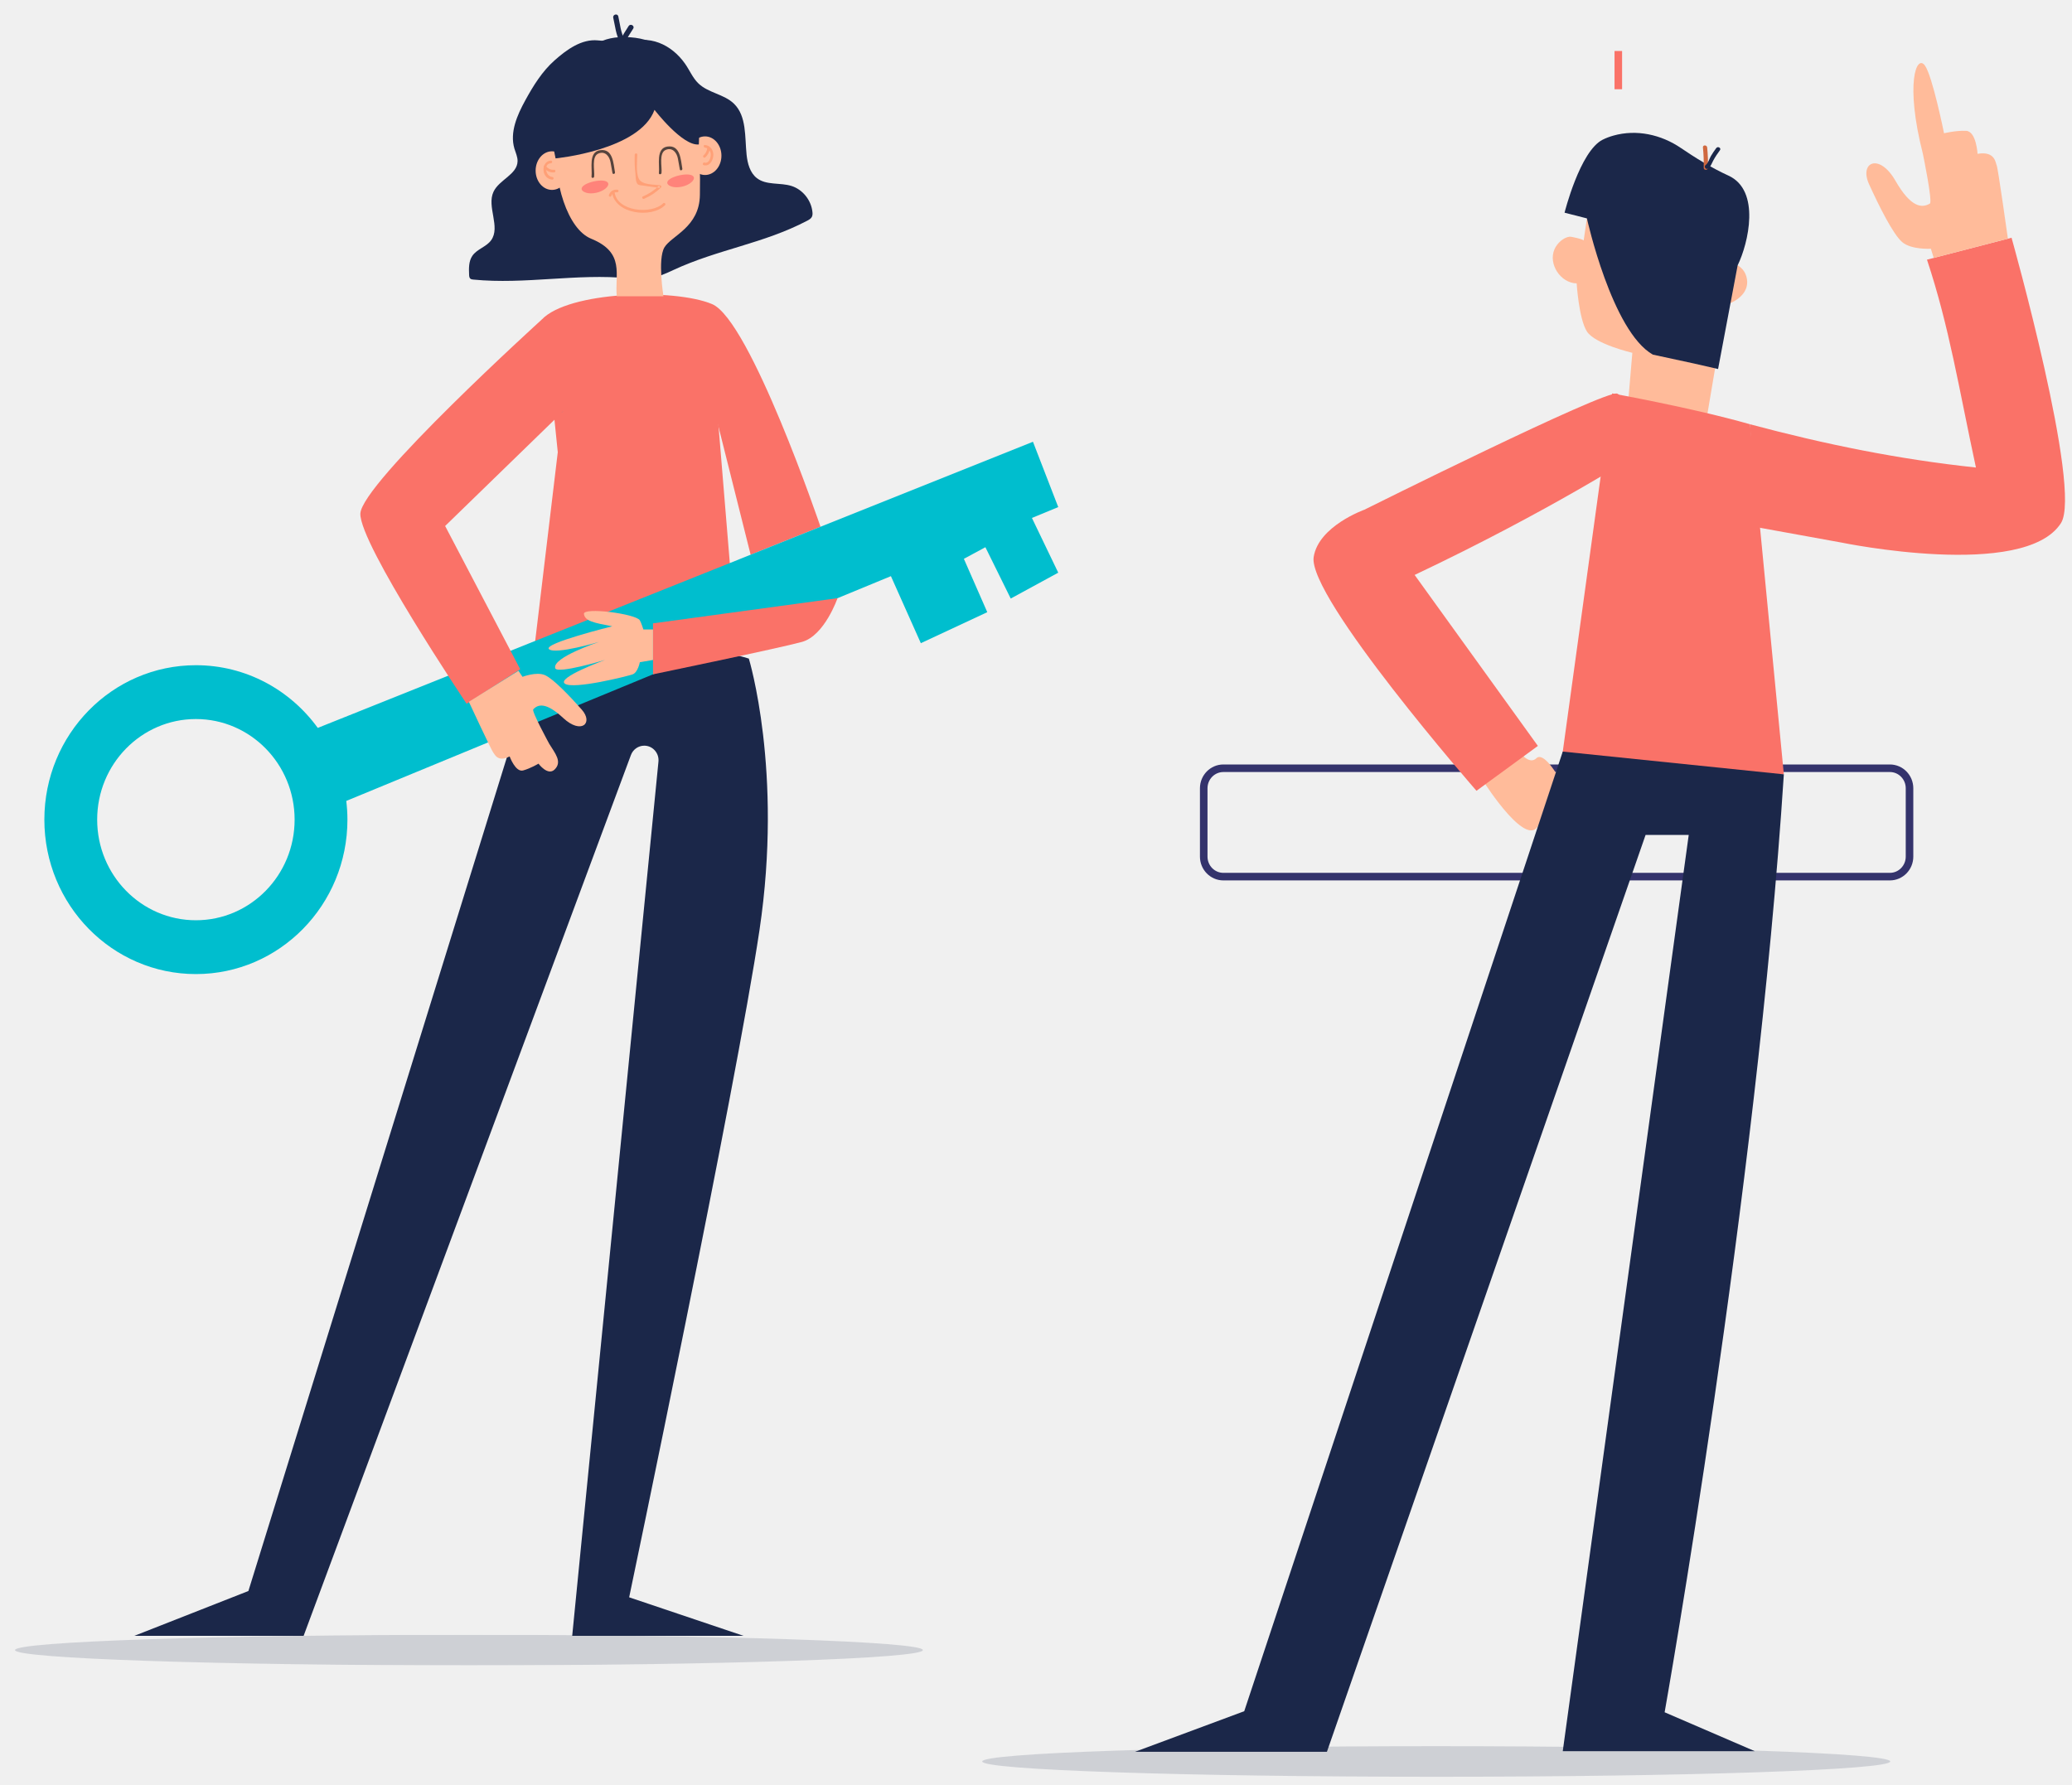
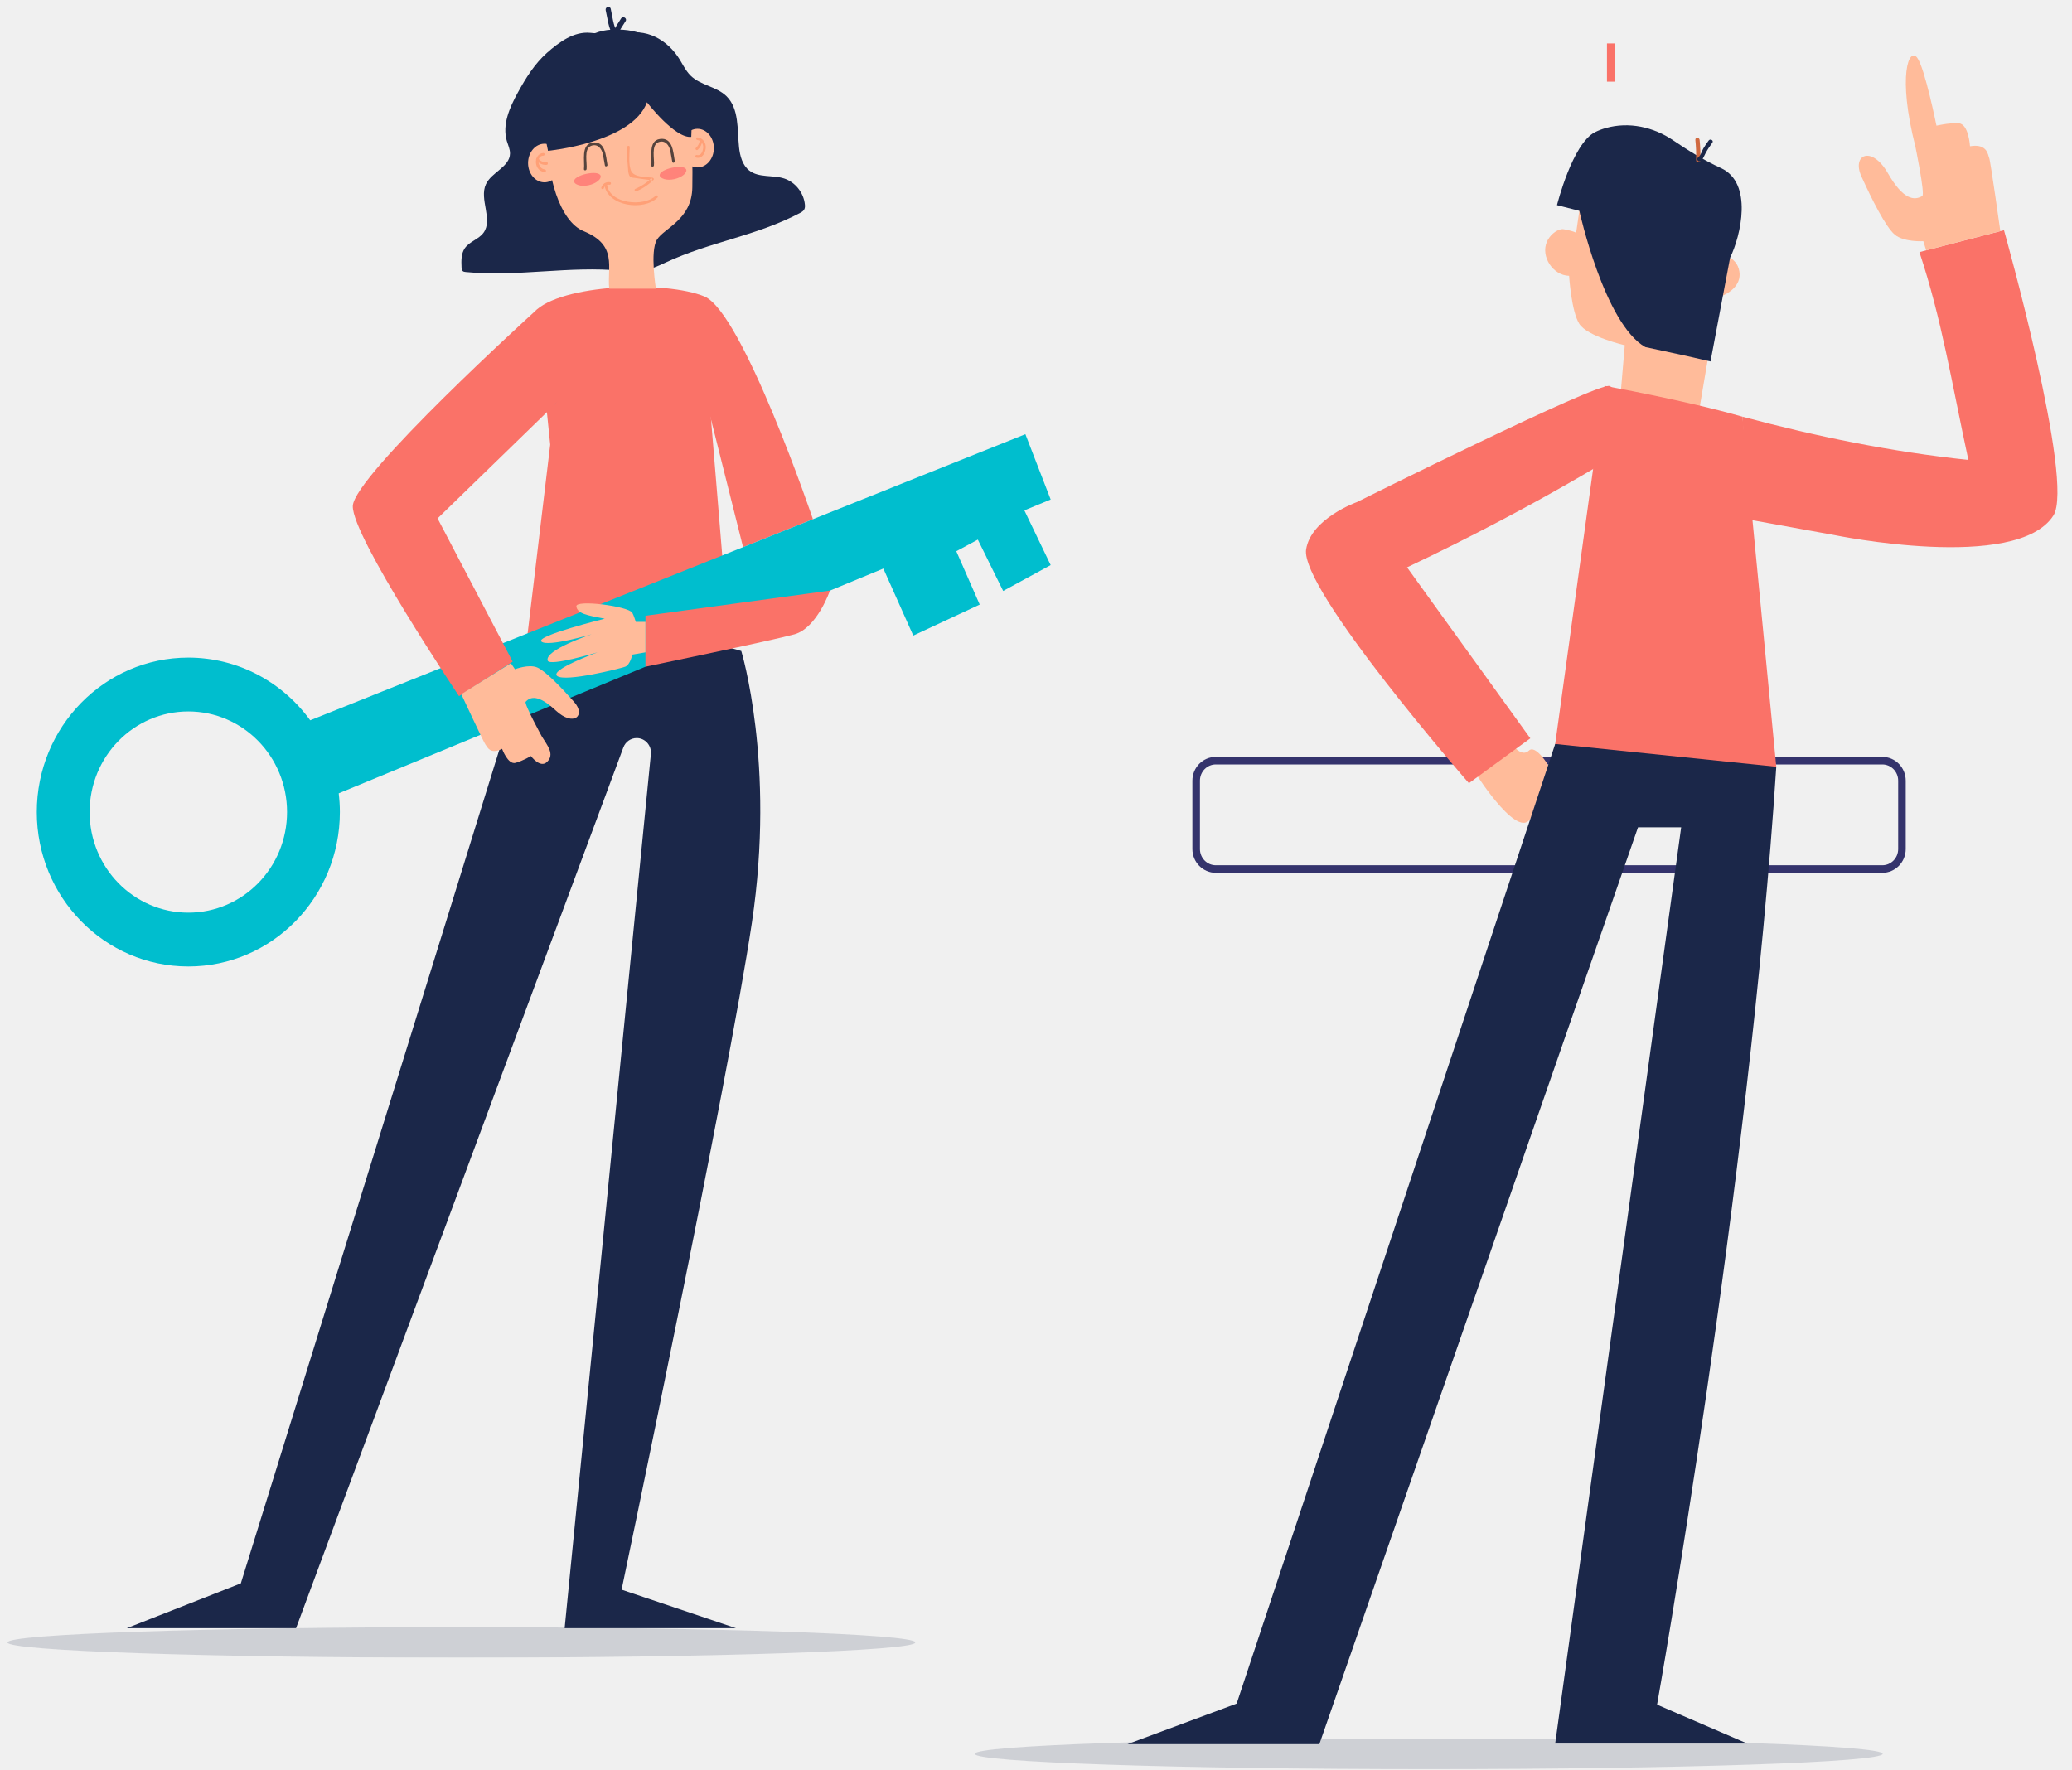
- <svg xmlns="http://www.w3.org/2000/svg" width="137" height="118" viewBox="0 0 137 118" fill="none">
-   <path fill-rule="evenodd" clip-rule="evenodd" d="M124.958 57.97H80.889C80.172 57.97 79.59 57.377 79.59 56.646V52.127C79.59 51.396 80.172 50.803 80.889 50.803H124.958C125.676 50.803 126.257 51.396 126.257 52.127V56.646C126.257 57.377 125.676 57.97 124.958 57.97Z" stroke="#34336C" stroke-width="0.5" />
-   <path d="M107.002 3.372V5.901" stroke="#FA7268" stroke-width="0.5" />
-   <path opacity="0.158" fill-rule="evenodd" clip-rule="evenodd" d="M124.982 116.483C124.982 115.924 111.542 115.471 94.963 115.471C78.383 115.471 64.943 115.924 64.943 116.483C64.943 117.042 78.383 117.495 94.963 117.495C111.542 117.495 124.982 117.042 124.982 116.483" fill="#1B2749" />
-   <path fill-rule="evenodd" clip-rule="evenodd" d="M98.133 51.741C98.133 51.741 101.116 56.437 101.792 54.402C102.467 52.367 102.88 51.122 102.88 51.122C102.88 51.122 102.033 49.706 101.585 50.142C101.116 50.597 100.507 49.77 100.507 49.77L98.133 51.741Z" fill="#FFBB9A" />
-   <path fill-rule="evenodd" clip-rule="evenodd" d="M112.878 27.459L114.11 20.164C114.92 19.898 115.752 19.261 115.467 18.275C115.324 17.783 114.946 17.521 114.5 17.35C114.333 17.285 113.471 17.033 113.411 17.372C113.412 17.367 113.88 14.742 113.88 14.742L105.486 10.613C105.486 10.613 104.721 15.85 104.711 15.911C104.724 15.829 103.896 15.64 103.784 15.652C103.362 15.698 102.951 16.099 102.785 16.475C102.349 17.468 103.194 18.723 104.249 18.739C104.249 18.739 104.392 21.089 104.927 21.922C105.462 22.756 107.93 23.332 107.93 23.332L107.659 26.508L112.878 27.459Z" fill="#FFBB9A" />
-   <path fill-rule="evenodd" clip-rule="evenodd" d="M115.713 28.057C111.92 26.972 106.592 26.017 106.592 26.017L103.058 51.673L117.947 51.205L115.713 28.057Z" fill="#FA7268" />
-   <path fill-rule="evenodd" clip-rule="evenodd" d="M115.713 28.057C120.666 29.38 125.555 30.378 130.648 30.916C129.514 25.658 128.893 21.638 127.411 17.171C128.827 16.806 131.588 16.086 133.003 15.722C133.003 15.722 137.693 32.373 136.269 34.594C133.847 38.372 121.784 35.884 121.784 35.884L116.077 34.848L115.713 28.057Z" fill="#FA7268" />
-   <path fill-rule="evenodd" clip-rule="evenodd" d="M90.213 33.706C90.213 33.706 106.195 25.736 106.93 26.03C107.664 26.324 108.289 30.018 108.289 30.018C108.289 30.018 102.494 33.775 93.535 38.02L101.684 49.326L97.624 52.294C97.624 52.294 86.435 39.475 86.861 36.826C87.189 34.781 90.213 33.706 90.213 33.706" fill="#FA7268" />
-   <path fill-rule="evenodd" clip-rule="evenodd" d="M132.762 15.784C132.762 15.784 132.101 11.071 132.022 10.937C131.943 10.802 131.943 9.97 130.755 10.171C130.755 10.171 130.676 8.677 129.99 8.65C129.304 8.624 128.539 8.812 128.539 8.812C128.539 8.812 127.767 4.983 127.265 4.319C126.718 3.594 125.953 5.504 127.14 10.171C127.14 10.171 127.798 13.345 127.602 13.462C127.071 13.777 126.341 13.72 125.33 11.959C124.257 10.088 122.919 10.722 123.579 12.174C124.238 13.626 125.173 15.504 125.78 16.016C126.387 16.526 127.669 16.45 127.669 16.45L127.857 17.056L132.762 15.784Z" fill="#FFBB9A" />
-   <path fill-rule="evenodd" clip-rule="evenodd" d="M117.947 51.205C116.154 78.967 110.065 113.23 110.065 113.23L116.029 115.803H103.329L111.658 55.214H108.805L87.736 115.842H75.051L82.268 113.16L103.329 49.701L117.947 51.205Z" fill="#1B2749" />
-   <path fill-rule="evenodd" clip-rule="evenodd" d="M114.893 17.544C115.603 16.097 116.433 12.586 114.278 11.61C113.16 11.103 112 10.374 111.144 9.79C109.831 8.893 108.198 8.538 106.675 8.968C106.431 9.037 106.192 9.126 105.968 9.238C104.464 9.991 103.448 14.065 103.448 14.065L104.926 14.442C104.926 14.442 106.575 21.915 109.287 23.451L111.996 24.036L113.599 24.403L114.893 17.544Z" fill="#1B2749" />
-   <path fill-rule="evenodd" clip-rule="evenodd" d="M112.928 11.092C112.94 10.644 112.923 10.199 112.878 9.753C112.86 9.572 112.579 9.571 112.597 9.753C112.643 10.199 112.66 10.644 112.648 11.092C112.644 11.276 112.924 11.276 112.928 11.092" fill="#D06940" />
-   <path fill-rule="evenodd" clip-rule="evenodd" d="M112.928 11.148C113.114 11.028 113.176 10.81 113.277 10.621C113.407 10.381 113.557 10.154 113.72 9.936C113.83 9.79 113.586 9.648 113.478 9.792C113.349 9.964 113.228 10.141 113.12 10.327C113.028 10.484 112.942 10.801 112.787 10.902C112.635 10.999 112.776 11.247 112.928 11.148" fill="#1B2749" />
-   <mask id="mask0_636_2840" style="mask-type:luminance" maskUnits="userSpaceOnUse" x="0" y="108" width="62" height="3">
-     <path fill-rule="evenodd" clip-rule="evenodd" d="M0.989 108.106H61.028V110.129H0.989V108.106Z" fill="white" />
+ <svg xmlns="http://www.w3.org/2000/svg" width="137" height="117" viewBox="0 0 137 117" fill="none">
+   <path fill-rule="evenodd" clip-rule="evenodd" d="M124.458 57.47H80.389C79.672 57.47 79.09 56.877 79.09 56.146V51.627C79.09 50.896 79.672 50.303 80.389 50.303H124.458C125.176 50.303 125.757 50.896 125.757 51.627V56.146C125.757 56.877 125.176 57.47 124.458 57.47Z" stroke="#34336C" stroke-width="0.5" />
+   <path d="M106.502 2.872V5.401" stroke="#FA7268" stroke-width="0.5" />
+   <path opacity="0.158" fill-rule="evenodd" clip-rule="evenodd" d="M124.482 115.983C124.482 115.424 111.042 114.971 94.463 114.971C77.883 114.971 64.443 115.424 64.443 115.983C64.443 116.542 77.883 116.995 94.463 116.995C111.042 116.995 124.482 116.542 124.482 115.983" fill="#1B2749" />
+   <path fill-rule="evenodd" clip-rule="evenodd" d="M97.633 51.241C97.633 51.241 100.616 55.937 101.292 53.902C101.967 51.867 102.38 50.622 102.38 50.622C102.38 50.622 101.533 49.206 101.085 49.642C100.616 50.097 100.007 49.27 100.007 49.27L97.633 51.241Z" fill="#FFBB9A" />
+   <path fill-rule="evenodd" clip-rule="evenodd" d="M112.378 26.959L113.61 19.664C114.42 19.398 115.252 18.761 114.967 17.775C114.824 17.283 114.446 17.021 114 16.85C113.833 16.785 112.971 16.533 112.911 16.872C112.912 16.867 113.38 14.242 113.38 14.242L104.986 10.113C104.986 10.113 104.221 15.35 104.211 15.411C104.224 15.329 103.396 15.14 103.284 15.152C102.862 15.198 102.451 15.599 102.285 15.975C101.849 16.968 102.694 18.223 103.749 18.239C103.749 18.239 103.892 20.589 104.427 21.422C104.962 22.256 107.43 22.832 107.43 22.832L107.159 26.008L112.378 26.959Z" fill="#FFBB9A" />
+   <path fill-rule="evenodd" clip-rule="evenodd" d="M115.213 27.557C111.42 26.472 106.092 25.517 106.092 25.517L102.558 51.173L117.447 50.705L115.213 27.557Z" fill="#FA7268" />
+   <path fill-rule="evenodd" clip-rule="evenodd" d="M115.213 27.557C120.166 28.88 125.055 29.878 130.148 30.416C129.014 25.158 128.393 21.138 126.911 16.671C128.327 16.306 131.088 15.586 132.503 15.222C132.503 15.222 137.193 31.873 135.769 34.094C133.347 37.872 121.284 35.384 121.284 35.384L115.577 34.348L115.213 27.557Z" fill="#FA7268" />
+   <path fill-rule="evenodd" clip-rule="evenodd" d="M89.713 33.206C89.713 33.206 105.695 25.236 106.43 25.53C107.164 25.824 107.789 29.518 107.789 29.518C107.789 29.518 101.994 33.275 93.035 37.52L101.184 48.826L97.124 51.794C97.124 51.794 85.935 38.975 86.361 36.326C86.689 34.281 89.713 33.206 89.713 33.206" fill="#FA7268" />
+   <path fill-rule="evenodd" clip-rule="evenodd" d="M132.262 15.284C132.262 15.284 131.601 10.571 131.522 10.437C131.443 10.302 131.443 9.47 130.255 9.671C130.255 9.671 130.176 8.177 129.49 8.15C128.804 8.124 128.039 8.312 128.039 8.312C128.039 8.312 127.267 4.483 126.765 3.819C126.218 3.094 125.453 5.004 126.64 9.671C126.64 9.671 127.298 12.845 127.102 12.962C126.571 13.277 125.841 13.22 124.83 11.459C123.757 9.588 122.419 10.222 123.079 11.674C123.738 13.126 124.673 15.004 125.28 15.516C125.887 16.026 127.169 15.95 127.169 15.95L127.357 16.556L132.262 15.284Z" fill="#FFBB9A" />
+   <path fill-rule="evenodd" clip-rule="evenodd" d="M117.447 50.705C115.654 78.467 109.565 112.73 109.565 112.73L115.529 115.303H102.829L111.158 54.714H108.305L87.236 115.342H74.551L81.768 112.66L102.829 49.201L117.447 50.705Z" fill="#1B2749" />
+   <path fill-rule="evenodd" clip-rule="evenodd" d="M114.393 17.044C115.103 15.597 115.933 12.086 113.778 11.11C112.66 10.603 111.5 9.874 110.644 9.29C109.331 8.393 107.698 8.038 106.175 8.468C105.931 8.537 105.692 8.626 105.468 8.738C103.964 9.491 102.948 13.565 102.948 13.565L104.426 13.942C104.426 13.942 106.075 21.415 108.787 22.951L111.496 23.536L113.099 23.903L114.393 17.044Z" fill="#1B2749" />
+   <path fill-rule="evenodd" clip-rule="evenodd" d="M112.428 10.592C112.44 10.144 112.423 9.699 112.378 9.253C112.36 9.072 112.079 9.071 112.097 9.253C112.143 9.699 112.16 10.144 112.148 10.592C112.143 10.776 112.424 10.776 112.428 10.592" fill="#D06940" />
+   <path fill-rule="evenodd" clip-rule="evenodd" d="M112.428 10.648C112.614 10.528 112.676 10.31 112.777 10.121C112.907 9.881 113.057 9.654 113.22 9.436C113.33 9.29 113.086 9.148 112.978 9.292C112.849 9.464 112.728 9.641 112.62 9.827C112.528 9.984 112.442 10.301 112.287 10.402C112.135 10.499 112.276 10.747 112.428 10.648" fill="#1B2749" />
+   <mask id="mask0_636_2840" style="mask-type:luminance" maskUnits="userSpaceOnUse" x="0" y="107" width="61" height="3">
+     <path fill-rule="evenodd" clip-rule="evenodd" d="M0.489 107.606H60.528V109.629H0.489V107.606Z" fill="white" />
  </mask>
  <g mask="url(#mask0_636_2840)">
-     <path opacity="0.158" fill-rule="evenodd" clip-rule="evenodd" d="M61.028 109.117C61.028 108.558 47.588 108.106 31.008 108.106C14.429 108.106 0.989 108.558 0.989 109.117C0.989 109.676 14.429 110.129 31.008 110.129C47.588 110.129 61.028 109.676 61.028 109.117" fill="#1B2749" />
+     <path opacity="0.158" fill-rule="evenodd" clip-rule="evenodd" d="M60.528 108.617C60.528 108.058 47.088 107.606 30.508 107.606C13.929 107.606 0.489 108.058 0.489 108.617C0.489 109.176 13.929 109.629 30.508 109.629C47.088 109.629 60.528 109.176 60.528 108.617" fill="#1B2749" />
  </g>
-   <path fill-rule="evenodd" clip-rule="evenodd" d="M41.337 2.89C40.774 2.758 40.248 2.738 39.527 2.67C38.453 2.568 37.472 3.277 36.66 4C35.846 4.723 35.26 5.671 34.734 6.631C34.196 7.612 33.694 8.748 34.012 9.825C34.093 10.099 34.226 10.365 34.222 10.651C34.21 11.54 33.007 11.877 32.631 12.68C32.166 13.671 33.115 15.008 32.471 15.891C32.15 16.331 31.532 16.47 31.228 16.923C30.988 17.279 30.998 17.743 31.017 18.174C31.021 18.263 31.029 18.361 31.093 18.422C31.147 18.472 31.224 18.481 31.296 18.488C34.735 18.825 38.138 18.067 41.576 18.404C41.992 18.445 42.41 18.485 42.824 18.436C43.419 18.364 43.975 18.111 44.52 17.857C47.492 16.477 50.467 16.119 53.372 14.596C53.493 14.532 53.622 14.46 53.683 14.335C53.73 14.239 53.729 14.127 53.718 14.021C53.641 13.241 53.075 12.534 52.341 12.3C51.584 12.057 50.677 12.269 50.045 11.78C49.59 11.428 49.424 10.809 49.364 10.229C49.242 9.05 49.374 7.688 48.537 6.865C47.882 6.221 46.83 6.151 46.172 5.51C45.797 5.146 45.595 4.637 45.292 4.208C44.407 2.951 42.898 2.222 41.337 2.89" fill="#1B2749" />
-   <path fill-rule="evenodd" clip-rule="evenodd" d="M35.59 43.388L16.424 105.211L8.88 108.176H20.075L41.716 49.931C41.855 49.557 42.206 49.31 42.598 49.31C43.159 49.31 43.596 49.806 43.536 50.374L37.834 108.176H49.166L41.6 105.627C41.6 105.627 48.65 72.015 50.218 61.499C51.787 50.982 49.513 43.552 49.513 43.552C49.513 43.552 42.167 41.177 35.59 43.388" fill="#1B2749" />
-   <path fill-rule="evenodd" clip-rule="evenodd" d="M35.815 21.137C37.572 19.267 44.556 19.051 47.08 20.108C49.605 21.165 54.251 34.834 54.251 34.834L49.631 36.683L46.764 25.255L37.779 23.994L35.815 21.137Z" fill="#FA7268" />
-   <path fill-rule="evenodd" clip-rule="evenodd" d="M47.619 26.934C47.619 26.934 48.406 25.041 48.574 23.581C48.742 22.121 46.794 20.692 46.794 20.692L36.223 23.485L36.88 29.902L35.329 42.87L48.761 43.378L47.411 26.988" fill="#FA7268" />
-   <path fill-rule="evenodd" clip-rule="evenodd" d="M37.028 27.303C36.983 27.303 36.938 27.289 36.899 27.26C36.805 27.187 36.785 27.049 36.856 26.953L37.607 25.933C37.679 25.836 37.813 25.816 37.908 25.89C38.003 25.962 38.022 26.099 37.95 26.196L37.2 27.216C37.158 27.273 37.093 27.303 37.028 27.303" fill="#3196BD" />
-   <path fill-rule="evenodd" clip-rule="evenodd" d="M30.318 45.079C31.126 44.6 31.934 44.12 32.742 43.641Z" fill="#6DCBEE" />
-   <path fill-rule="evenodd" clip-rule="evenodd" d="M40.782 19.593C40.635 18.163 41.353 16.711 39.088 15.786C35.965 14.511 35.296 3.536 40.936 3.512C46.576 3.487 46.299 10.732 46.277 12.882C46.255 15.033 44.397 15.581 43.932 16.359C43.468 17.137 43.869 19.593 43.869 19.593H40.782Z" fill="#FFBB9A" />
-   <path fill-rule="evenodd" clip-rule="evenodd" d="M37.582 11.282C37.582 11.987 37.097 12.558 36.499 12.558C35.901 12.558 35.416 11.987 35.416 11.282C35.416 10.577 35.901 10.005 36.499 10.005C37.097 10.005 37.582 10.577 37.582 11.282" fill="#FFBB9A" />
-   <path fill-rule="evenodd" clip-rule="evenodd" d="M47.701 10.296C47.701 11.001 47.216 11.572 46.618 11.572C46.02 11.572 45.535 11.001 45.535 10.296C45.535 9.591 46.02 9.019 46.618 9.019C47.216 9.019 47.701 9.591 47.701 10.296" fill="#FFBB9A" />
-   <path fill-rule="evenodd" clip-rule="evenodd" d="M12.952 60.855C9.347 60.855 6.425 57.876 6.425 54.202C6.425 50.528 9.347 47.549 12.952 47.549C16.557 47.549 19.48 50.528 19.48 54.202C19.48 57.876 16.557 60.855 12.952 60.855V60.855ZM69.971 33.533L68.299 29.213L21.011 48.135C19.186 45.62 16.257 43.989 12.952 43.989C7.419 43.989 2.933 48.562 2.933 54.202C2.933 59.842 7.419 64.414 12.952 64.414C18.486 64.414 22.972 59.842 22.972 54.202C22.972 53.783 22.944 53.37 22.896 52.964L58.907 38.1L60.885 42.533L65.278 40.482L63.731 36.954L65.154 36.186L66.829 39.581L69.971 37.87L68.231 34.251L69.971 33.533Z" fill="#00BECE" />
-   <path fill-rule="evenodd" clip-rule="evenodd" d="M35.815 21.137C35.815 21.137 23.893 31.957 23.827 33.965C23.762 35.974 30.852 46.538 30.852 46.538L34.396 44.254L29.432 34.783L37.508 26.934C37.508 26.934 37.772 28.758 38.418 29.253L38.778 22.033L35.815 21.137Z" fill="#FA7268" />
-   <path fill-rule="evenodd" clip-rule="evenodd" d="M45.145 6.036C43.595 6.117 36.726 6.829 36.726 6.829C36.726 6.829 37.73 2.626 40.936 2.461C45.145 2.245 45.145 6.036 45.145 6.036" fill="#1B2749" />
-   <path fill-rule="evenodd" clip-rule="evenodd" d="M36.735 10.474C36.735 10.474 42.301 9.943 43.276 7.264C43.276 7.264 45.124 9.673 46.207 9.552C46.207 9.552 46.384 6.384 45.711 5.955C45.038 5.526 36.499 6.41 36.499 6.41C36.499 6.41 36.278 8.436 36.735 10.474" fill="#1B2749" />
-   <path fill-rule="evenodd" clip-rule="evenodd" d="M31.001 46.409C31.001 46.409 32.522 49.677 32.609 49.757C32.696 49.836 32.879 50.44 33.697 50.021C33.697 50.021 34.084 51.087 34.588 50.949C35.091 50.811 35.605 50.499 35.605 50.499C35.605 50.499 36.215 51.328 36.668 50.89C37.197 50.378 36.697 49.809 36.319 49.192C36.319 49.192 35.141 47.039 35.258 46.91C35.573 46.559 36.116 46.433 37.238 47.479C38.43 48.591 39.261 47.823 38.462 46.921C37.662 46.019 36.569 44.87 36.016 44.639C35.463 44.407 34.55 44.757 34.55 44.757L34.279 44.36L31.001 46.409Z" fill="#FFBB9A" />
-   <path fill-rule="evenodd" clip-rule="evenodd" d="M55.376 39.557C55.376 39.557 54.522 42.031 53.031 42.447C51.539 42.862 43.177 44.592 43.177 44.592V41.221L55.376 39.557Z" fill="#FA7268" />
-   <path fill-rule="evenodd" clip-rule="evenodd" d="M43.177 41.625H42.54C42.54 41.625 42.397 41.169 42.306 41.02C42.045 40.587 38.545 40.134 38.609 40.6C38.673 41.068 39.249 41.183 40.483 41.416C40.483 41.416 35.866 42.557 36.3 42.93C36.735 43.303 39.615 42.446 39.615 42.446C39.615 42.446 36.491 43.482 36.712 44.188C36.839 44.593 40.005 43.641 40.005 43.641C40.005 43.641 36.78 44.817 37.352 45.213C37.923 45.609 41.489 44.717 41.832 44.593C42.175 44.468 42.306 43.792 42.306 43.792L43.177 43.641V41.625Z" fill="#FFBB9A" />
-   <path fill-rule="evenodd" clip-rule="evenodd" d="M40.548 1.177C40.671 1.697 40.722 2.345 41.015 2.8C41.137 2.988 41.435 2.813 41.313 2.623C41.043 2.203 40.995 1.565 40.882 1.083C40.83 0.863 40.497 0.956 40.548 1.177" fill="#1B2749" />
-   <path fill-rule="evenodd" clip-rule="evenodd" d="M41.299 2.833C41.475 2.513 41.663 2.201 41.864 1.898C41.989 1.71 41.691 1.533 41.566 1.72C41.365 2.024 41.177 2.335 41.001 2.655C40.892 2.853 41.19 3.03 41.299 2.833" fill="#1B2749" />
-   <path fill-rule="evenodd" clip-rule="evenodd" d="M41.967 10.23C41.954 10.635 41.963 11.037 42.01 11.44C42.033 11.645 42.014 12.013 42.154 12.17C42.235 12.259 42.403 12.254 42.505 12.27C42.883 12.329 43.264 12.374 43.644 12.425C43.623 12.375 43.603 12.325 43.583 12.275C43.26 12.587 42.912 12.817 42.504 12.993C42.402 13.038 42.489 13.189 42.591 13.145C43.014 12.963 43.373 12.721 43.705 12.4C43.765 12.341 43.712 12.259 43.644 12.249C43.248 12.196 42.442 12.241 42.237 11.815C42.044 11.415 42.125 10.656 42.139 10.23C42.143 10.117 41.97 10.117 41.967 10.23" fill="#FFA077" />
-   <path fill-rule="evenodd" clip-rule="evenodd" d="M43.738 11.44C43.788 11.039 43.538 10.1 44.034 9.906C44.474 9.733 44.753 10.107 44.822 10.486C44.866 10.724 44.907 10.962 44.95 11.2C44.969 11.311 45.136 11.264 45.116 11.153C45.012 10.57 44.987 9.572 44.134 9.691C43.34 9.801 43.63 10.924 43.566 11.44C43.552 11.552 43.725 11.551 43.738 11.44" fill="#55433D" />
-   <path fill-rule="evenodd" clip-rule="evenodd" d="M39.285 11.68C39.334 11.279 39.084 10.34 39.58 10.146C40.021 9.973 40.299 10.347 40.368 10.726C40.412 10.964 40.453 11.202 40.496 11.44C40.516 11.551 40.682 11.504 40.662 11.394C40.558 10.81 40.534 9.813 39.681 9.931C38.886 10.042 39.176 11.164 39.112 11.68C39.098 11.792 39.271 11.791 39.285 11.68" fill="#55433D" />
-   <path fill-rule="evenodd" clip-rule="evenodd" d="M40.461 12.7C40.647 14.164 43.078 14.458 43.971 13.569C44.051 13.49 43.929 13.366 43.849 13.445C43.103 14.187 40.8 14.013 40.634 12.7C40.62 12.59 40.447 12.588 40.461 12.7" fill="#FFA077" />
-   <path fill-rule="evenodd" clip-rule="evenodd" d="M40.426 12.946C40.476 12.791 40.629 12.69 40.789 12.718C40.898 12.736 40.945 12.566 40.835 12.548C40.58 12.505 40.341 12.646 40.26 12.899C40.226 13.007 40.392 13.054 40.426 12.946" fill="#FFA077" />
-   <path fill-rule="evenodd" clip-rule="evenodd" d="M40.211 12.117C40.287 12.313 39.947 12.634 39.428 12.748C39.177 12.805 38.915 12.796 38.768 12.748C38.625 12.7 38.524 12.649 38.471 12.556C38.448 12.509 38.449 12.45 38.486 12.387C38.521 12.325 38.591 12.262 38.677 12.212C38.852 12.114 39.035 12.047 39.269 11.995C39.721 11.897 40.134 11.918 40.211 12.117" fill="#FF837A" />
-   <path fill-rule="evenodd" clip-rule="evenodd" d="M45.873 11.715C45.95 11.911 45.609 12.232 45.09 12.345C44.839 12.402 44.577 12.393 44.43 12.345C44.287 12.298 44.186 12.246 44.133 12.153C44.11 12.106 44.112 12.047 44.148 11.985C44.183 11.922 44.253 11.86 44.34 11.809C44.514 11.712 44.697 11.645 44.931 11.593C45.383 11.495 45.796 11.516 45.873 11.715" fill="#FF837A" />
-   <path fill-rule="evenodd" clip-rule="evenodd" d="M36.426 10.62C36.087 10.632 35.907 10.955 35.937 11.278C35.967 11.605 36.193 11.856 36.518 11.879C36.629 11.887 36.629 11.711 36.518 11.703C36.062 11.671 35.916 10.814 36.426 10.796C36.537 10.792 36.538 10.616 36.426 10.62" fill="#FFA077" />
-   <path fill-rule="evenodd" clip-rule="evenodd" d="M35.965 11.1C36.129 11.31 36.379 11.421 36.641 11.403C36.751 11.396 36.752 11.22 36.641 11.227C36.419 11.242 36.226 11.153 36.087 10.976C36.018 10.888 35.897 11.012 35.965 11.1" fill="#FFA077" />
-   <path fill-rule="evenodd" clip-rule="evenodd" d="M46.532 10.923C46.906 11.013 47.112 10.667 47.159 10.337C47.211 9.974 46.992 9.621 46.612 9.586C46.502 9.575 46.502 9.751 46.612 9.761C46.854 9.784 47.016 10.031 46.996 10.262C46.977 10.485 46.867 10.823 46.578 10.753C46.47 10.727 46.424 10.896 46.532 10.923" fill="#FFA077" />
-   <path fill-rule="evenodd" clip-rule="evenodd" d="M46.637 10.404C46.8 10.254 46.902 10.061 46.934 9.84C46.949 9.729 46.783 9.681 46.768 9.793C46.74 9.987 46.658 10.148 46.515 10.279C46.432 10.355 46.554 10.479 46.637 10.404" fill="#FFA077" />
+   <path fill-rule="evenodd" clip-rule="evenodd" d="M40.837 2.39C40.274 2.258 39.748 2.238 39.027 2.17C37.953 2.068 36.972 2.777 36.16 3.5C35.346 4.223 34.76 5.171 34.234 6.131C33.696 7.112 33.194 8.248 33.512 9.325C33.593 9.599 33.726 9.865 33.722 10.151C33.71 11.04 32.507 11.377 32.131 12.18C31.666 13.171 32.615 14.508 31.971 15.391C31.65 15.832 31.032 15.97 30.728 16.423C30.488 16.779 30.498 17.243 30.517 17.674C30.521 17.763 30.529 17.861 30.593 17.922C30.647 17.972 30.724 17.981 30.796 17.988C34.235 18.325 37.638 17.567 41.076 17.904C41.492 17.945 41.91 17.985 42.324 17.936C42.919 17.864 43.475 17.611 44.02 17.357C46.992 15.977 49.967 15.619 52.872 14.096C52.993 14.032 53.122 13.96 53.183 13.835C53.23 13.739 53.229 13.627 53.218 13.521C53.141 12.741 52.575 12.034 51.841 11.8C51.084 11.557 50.177 11.769 49.545 11.28C49.09 10.928 48.924 10.309 48.864 9.729C48.742 8.55 48.874 7.188 48.037 6.365C47.382 5.721 46.33 5.651 45.672 5.01C45.297 4.646 45.095 4.137 44.792 3.708C43.907 2.451 42.398 1.722 40.837 2.39" fill="#1B2749" />
+   <path fill-rule="evenodd" clip-rule="evenodd" d="M35.09 42.888L15.924 104.711L8.38 107.676H19.575L41.216 49.431C41.355 49.057 41.706 48.81 42.098 48.81C42.659 48.81 43.096 49.306 43.036 49.874L37.334 107.676H48.666L41.1 105.127C41.1 105.127 48.15 71.515 49.718 60.999C51.287 50.482 49.013 43.052 49.013 43.052C49.013 43.052 41.667 40.677 35.09 42.888" fill="#1B2749" />
+   <path fill-rule="evenodd" clip-rule="evenodd" d="M35.315 20.637C37.072 18.767 44.056 18.551 46.58 19.608C49.105 20.665 53.751 34.334 53.751 34.334L49.131 36.183L46.264 24.755L37.279 23.494L35.315 20.637Z" fill="#FA7268" />
+   <path fill-rule="evenodd" clip-rule="evenodd" d="M47.119 26.434C47.119 26.434 47.906 24.541 48.074 23.081C48.242 21.621 46.294 20.192 46.294 20.192L35.723 22.985L36.38 29.402L34.829 42.37L48.261 42.878L46.911 26.488" fill="#FA7268" />
+   <path fill-rule="evenodd" clip-rule="evenodd" d="M36.528 26.803C36.483 26.803 36.438 26.789 36.399 26.76C36.305 26.687 36.285 26.549 36.356 26.453L37.107 25.433C37.179 25.336 37.313 25.316 37.408 25.39C37.503 25.462 37.522 25.599 37.45 25.696L36.7 26.716C36.658 26.773 36.593 26.803 36.528 26.803" fill="#3196BD" />
+   <path fill-rule="evenodd" clip-rule="evenodd" d="M29.818 44.579C30.626 44.1 31.434 43.62 32.242 43.141Z" fill="#6DCBEE" />
+   <path fill-rule="evenodd" clip-rule="evenodd" d="M40.282 19.093C40.135 17.663 40.853 16.211 38.588 15.286C35.465 14.011 34.796 3.036 40.436 3.012C46.076 2.987 45.799 10.232 45.777 12.382C45.755 14.533 43.897 15.081 43.432 15.859C42.968 16.637 43.369 19.093 43.369 19.093H40.282Z" fill="#FFBB9A" />
+   <path fill-rule="evenodd" clip-rule="evenodd" d="M37.082 10.782C37.082 11.487 36.597 12.058 35.999 12.058C35.401 12.058 34.916 11.487 34.916 10.782C34.916 10.077 35.401 9.505 35.999 9.505C36.597 9.505 37.082 10.077 37.082 10.782" fill="#FFBB9A" />
+   <path fill-rule="evenodd" clip-rule="evenodd" d="M47.201 9.796C47.201 10.501 46.716 11.072 46.118 11.072C45.52 11.072 45.035 10.501 45.035 9.796C45.035 9.091 45.52 8.519 46.118 8.519C46.716 8.519 47.201 9.091 47.201 9.796" fill="#FFBB9A" />
+   <path fill-rule="evenodd" clip-rule="evenodd" d="M12.452 60.355C8.847 60.355 5.925 57.376 5.925 53.702C5.925 50.028 8.847 47.049 12.452 47.049C16.057 47.049 18.98 50.028 18.98 53.702C18.98 57.376 16.057 60.355 12.452 60.355V60.355ZM69.471 33.033L67.799 28.713L20.511 47.635C18.686 45.12 15.757 43.489 12.452 43.489C6.919 43.489 2.433 48.062 2.433 53.702C2.433 59.342 6.919 63.914 12.452 63.914C17.986 63.914 22.472 59.342 22.472 53.702C22.472 53.283 22.444 52.87 22.396 52.464L58.407 37.6L60.385 42.033L64.778 39.982L63.231 36.454L64.654 35.686L66.329 39.081L69.471 37.37L67.731 33.751L69.471 33.033Z" fill="#00BECE" />
+   <path fill-rule="evenodd" clip-rule="evenodd" d="M35.315 20.637C35.315 20.637 23.393 31.457 23.327 33.465C23.262 35.474 30.352 46.038 30.352 46.038L33.896 43.754L28.932 34.283L37.008 26.434C37.008 26.434 37.272 28.258 37.918 28.753L38.278 21.533L35.315 20.637Z" fill="#FA7268" />
+   <path fill-rule="evenodd" clip-rule="evenodd" d="M44.645 5.536C43.095 5.617 36.226 6.329 36.226 6.329C36.226 6.329 37.23 2.126 40.436 1.961C44.645 1.745 44.645 5.536 44.645 5.536" fill="#1B2749" />
+   <path fill-rule="evenodd" clip-rule="evenodd" d="M36.235 9.974C36.235 9.974 41.801 9.443 42.776 6.764C42.776 6.764 44.624 9.173 45.707 9.052C45.707 9.052 45.884 5.884 45.211 5.455C44.538 5.026 35.999 5.91 35.999 5.91C35.999 5.91 35.778 7.936 36.235 9.974" fill="#1B2749" />
+   <path fill-rule="evenodd" clip-rule="evenodd" d="M30.501 45.909C30.501 45.909 32.022 49.177 32.109 49.257C32.196 49.336 32.379 49.94 33.197 49.521C33.197 49.521 33.584 50.587 34.088 50.449C34.591 50.311 35.105 49.999 35.105 49.999C35.105 49.999 35.715 50.828 36.168 50.39C36.697 49.878 36.197 49.309 35.819 48.692C35.819 48.692 34.641 46.539 34.758 46.41C35.073 46.059 35.616 45.933 36.738 46.979C37.93 48.091 38.761 47.323 37.962 46.421C37.162 45.519 36.069 44.37 35.516 44.139C34.963 43.907 34.05 44.257 34.05 44.257L33.779 43.86L30.501 45.909Z" fill="#FFBB9A" />
+   <path fill-rule="evenodd" clip-rule="evenodd" d="M54.876 39.057C54.876 39.057 54.022 41.531 52.531 41.947C51.039 42.362 42.677 44.092 42.677 44.092V40.721L54.876 39.057Z" fill="#FA7268" />
+   <path fill-rule="evenodd" clip-rule="evenodd" d="M42.677 41.125H42.04C42.04 41.125 41.897 40.669 41.806 40.52C41.545 40.087 38.045 39.634 38.109 40.1C38.173 40.568 38.749 40.683 39.983 40.916C39.983 40.916 35.366 42.057 35.8 42.43C36.235 42.803 39.115 41.946 39.115 41.946C39.115 41.946 35.991 42.982 36.212 43.688C36.339 44.093 39.505 43.141 39.505 43.141C39.505 43.141 36.28 44.317 36.852 44.713C37.423 45.109 40.989 44.217 41.332 44.093C41.675 43.968 41.806 43.292 41.806 43.292L42.677 43.141V41.125Z" fill="#FFBB9A" />
+   <path fill-rule="evenodd" clip-rule="evenodd" d="M40.048 0.677C40.171 1.197 40.222 1.845 40.515 2.3C40.637 2.488 40.935 2.313 40.813 2.123C40.543 1.703 40.495 1.065 40.382 0.583C40.33 0.363 39.997 0.456 40.048 0.677" fill="#1B2749" />
+   <path fill-rule="evenodd" clip-rule="evenodd" d="M40.799 2.333C40.975 2.013 41.163 1.701 41.364 1.398C41.489 1.21 41.191 1.033 41.066 1.22C40.865 1.524 40.677 1.835 40.501 2.155C40.392 2.353 40.69 2.53 40.799 2.333" fill="#1B2749" />
+   <path fill-rule="evenodd" clip-rule="evenodd" d="M41.467 9.73C41.454 10.135 41.463 10.537 41.51 10.94C41.533 11.145 41.514 11.513 41.654 11.67C41.735 11.759 41.903 11.754 42.005 11.77C42.383 11.829 42.764 11.874 43.144 11.925C43.123 11.875 43.103 11.825 43.083 11.775C42.76 12.087 42.412 12.317 42.004 12.493C41.902 12.538 41.989 12.689 42.091 12.645C42.514 12.463 42.873 12.221 43.205 11.9C43.265 11.841 43.212 11.759 43.144 11.749C42.748 11.696 41.942 11.741 41.737 11.315C41.544 10.915 41.625 10.156 41.639 9.73C41.643 9.617 41.47 9.617 41.467 9.73" fill="#FFA077" />
+   <path fill-rule="evenodd" clip-rule="evenodd" d="M43.238 10.94C43.288 10.539 43.038 9.6 43.534 9.406C43.974 9.233 44.253 9.607 44.322 9.986C44.366 10.224 44.407 10.462 44.45 10.7C44.469 10.811 44.636 10.764 44.616 10.653C44.512 10.07 44.487 9.072 43.634 9.191C42.84 9.301 43.13 10.424 43.066 10.94C43.052 11.052 43.225 11.051 43.238 10.94" fill="#55433D" />
+   <path fill-rule="evenodd" clip-rule="evenodd" d="M38.785 11.18C38.834 10.779 38.584 9.84 39.08 9.646C39.521 9.473 39.799 9.847 39.868 10.226C39.912 10.464 39.953 10.702 39.996 10.94C40.016 11.051 40.182 11.004 40.162 10.894C40.058 10.31 40.034 9.313 39.181 9.431C38.386 9.542 38.676 10.664 38.612 11.18C38.598 11.292 38.771 11.291 38.785 11.18" fill="#55433D" />
+   <path fill-rule="evenodd" clip-rule="evenodd" d="M39.961 12.2C40.147 13.664 42.578 13.958 43.471 13.069C43.551 12.99 43.429 12.866 43.349 12.945C42.603 13.687 40.3 13.513 40.134 12.2C40.12 12.09 39.947 12.088 39.961 12.2" fill="#FFA077" />
+   <path fill-rule="evenodd" clip-rule="evenodd" d="M39.926 12.446C39.976 12.291 40.129 12.19 40.289 12.218C40.398 12.236 40.445 12.066 40.335 12.048C40.08 12.005 39.841 12.146 39.76 12.399C39.726 12.507 39.892 12.554 39.926 12.446" fill="#FFA077" />
+   <path fill-rule="evenodd" clip-rule="evenodd" d="M39.711 11.617C39.787 11.813 39.447 12.134 38.928 12.248C38.677 12.305 38.415 12.296 38.268 12.248C38.125 12.2 38.024 12.149 37.971 12.056C37.948 12.009 37.949 11.95 37.986 11.887C38.021 11.825 38.091 11.762 38.177 11.712C38.352 11.614 38.535 11.547 38.769 11.495C39.221 11.397 39.634 11.418 39.711 11.617" fill="#FF837A" />
+   <path fill-rule="evenodd" clip-rule="evenodd" d="M45.373 11.215C45.45 11.411 45.109 11.732 44.59 11.845C44.339 11.902 44.077 11.893 43.93 11.845C43.787 11.798 43.686 11.746 43.633 11.653C43.61 11.606 43.612 11.547 43.648 11.485C43.683 11.422 43.753 11.36 43.84 11.309C44.014 11.212 44.197 11.145 44.431 11.093C44.883 10.995 45.296 11.016 45.373 11.215" fill="#FF837A" />
+   <path fill-rule="evenodd" clip-rule="evenodd" d="M35.926 10.12C35.587 10.132 35.407 10.455 35.437 10.778C35.467 11.105 35.693 11.356 36.018 11.379C36.129 11.387 36.129 11.211 36.018 11.203C35.562 11.171 35.416 10.314 35.926 10.296C36.037 10.292 36.038 10.116 35.926 10.12" fill="#FFA077" />
+   <path fill-rule="evenodd" clip-rule="evenodd" d="M35.465 10.6C35.629 10.81 35.879 10.921 36.141 10.903C36.251 10.896 36.252 10.72 36.141 10.727C35.919 10.742 35.726 10.653 35.587 10.476C35.518 10.388 35.397 10.512 35.465 10.6" fill="#FFA077" />
+   <path fill-rule="evenodd" clip-rule="evenodd" d="M46.032 10.423C46.406 10.513 46.612 10.167 46.659 9.837C46.711 9.474 46.492 9.121 46.112 9.086C46.002 9.075 46.002 9.251 46.112 9.261C46.354 9.284 46.516 9.531 46.496 9.762C46.477 9.985 46.367 10.323 46.078 10.253C45.97 10.227 45.924 10.396 46.032 10.423" fill="#FFA077" />
+   <path fill-rule="evenodd" clip-rule="evenodd" d="M46.137 9.904C46.3 9.754 46.402 9.561 46.434 9.34C46.449 9.229 46.283 9.181 46.268 9.293C46.24 9.487 46.158 9.648 46.015 9.779C45.932 9.855 46.054 9.979 46.137 9.904" fill="#FFA077" />
</svg>
